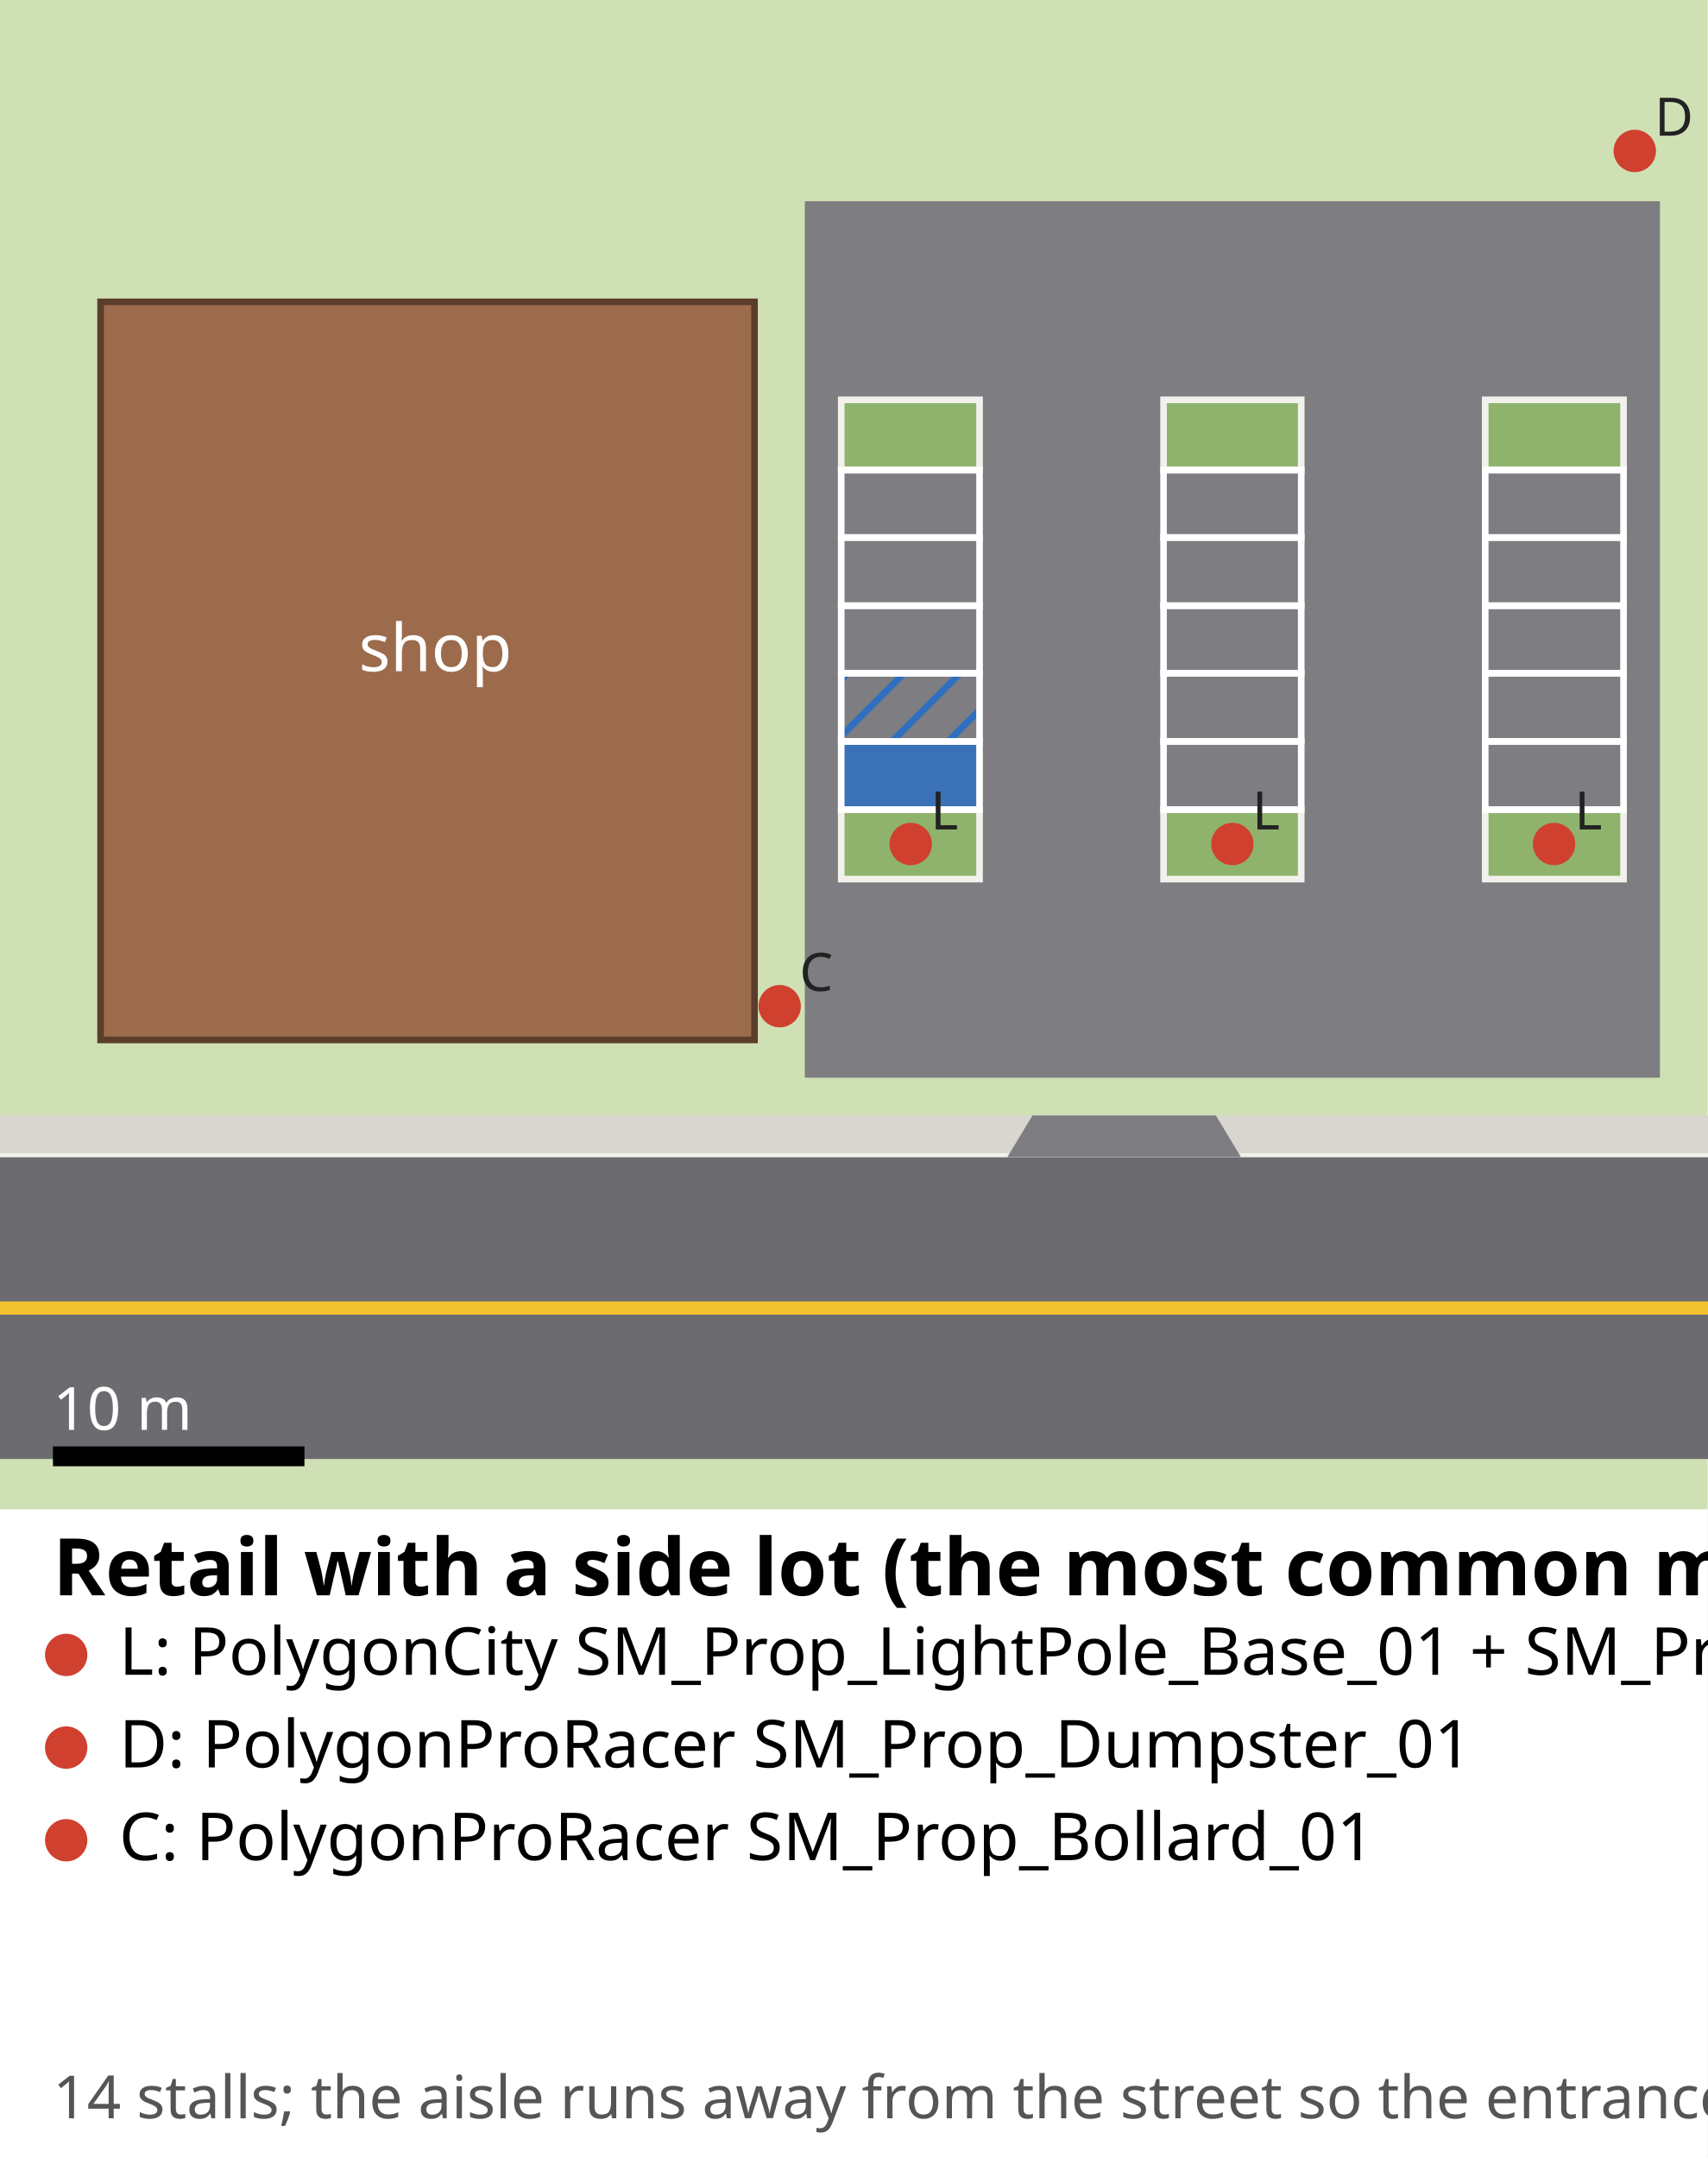
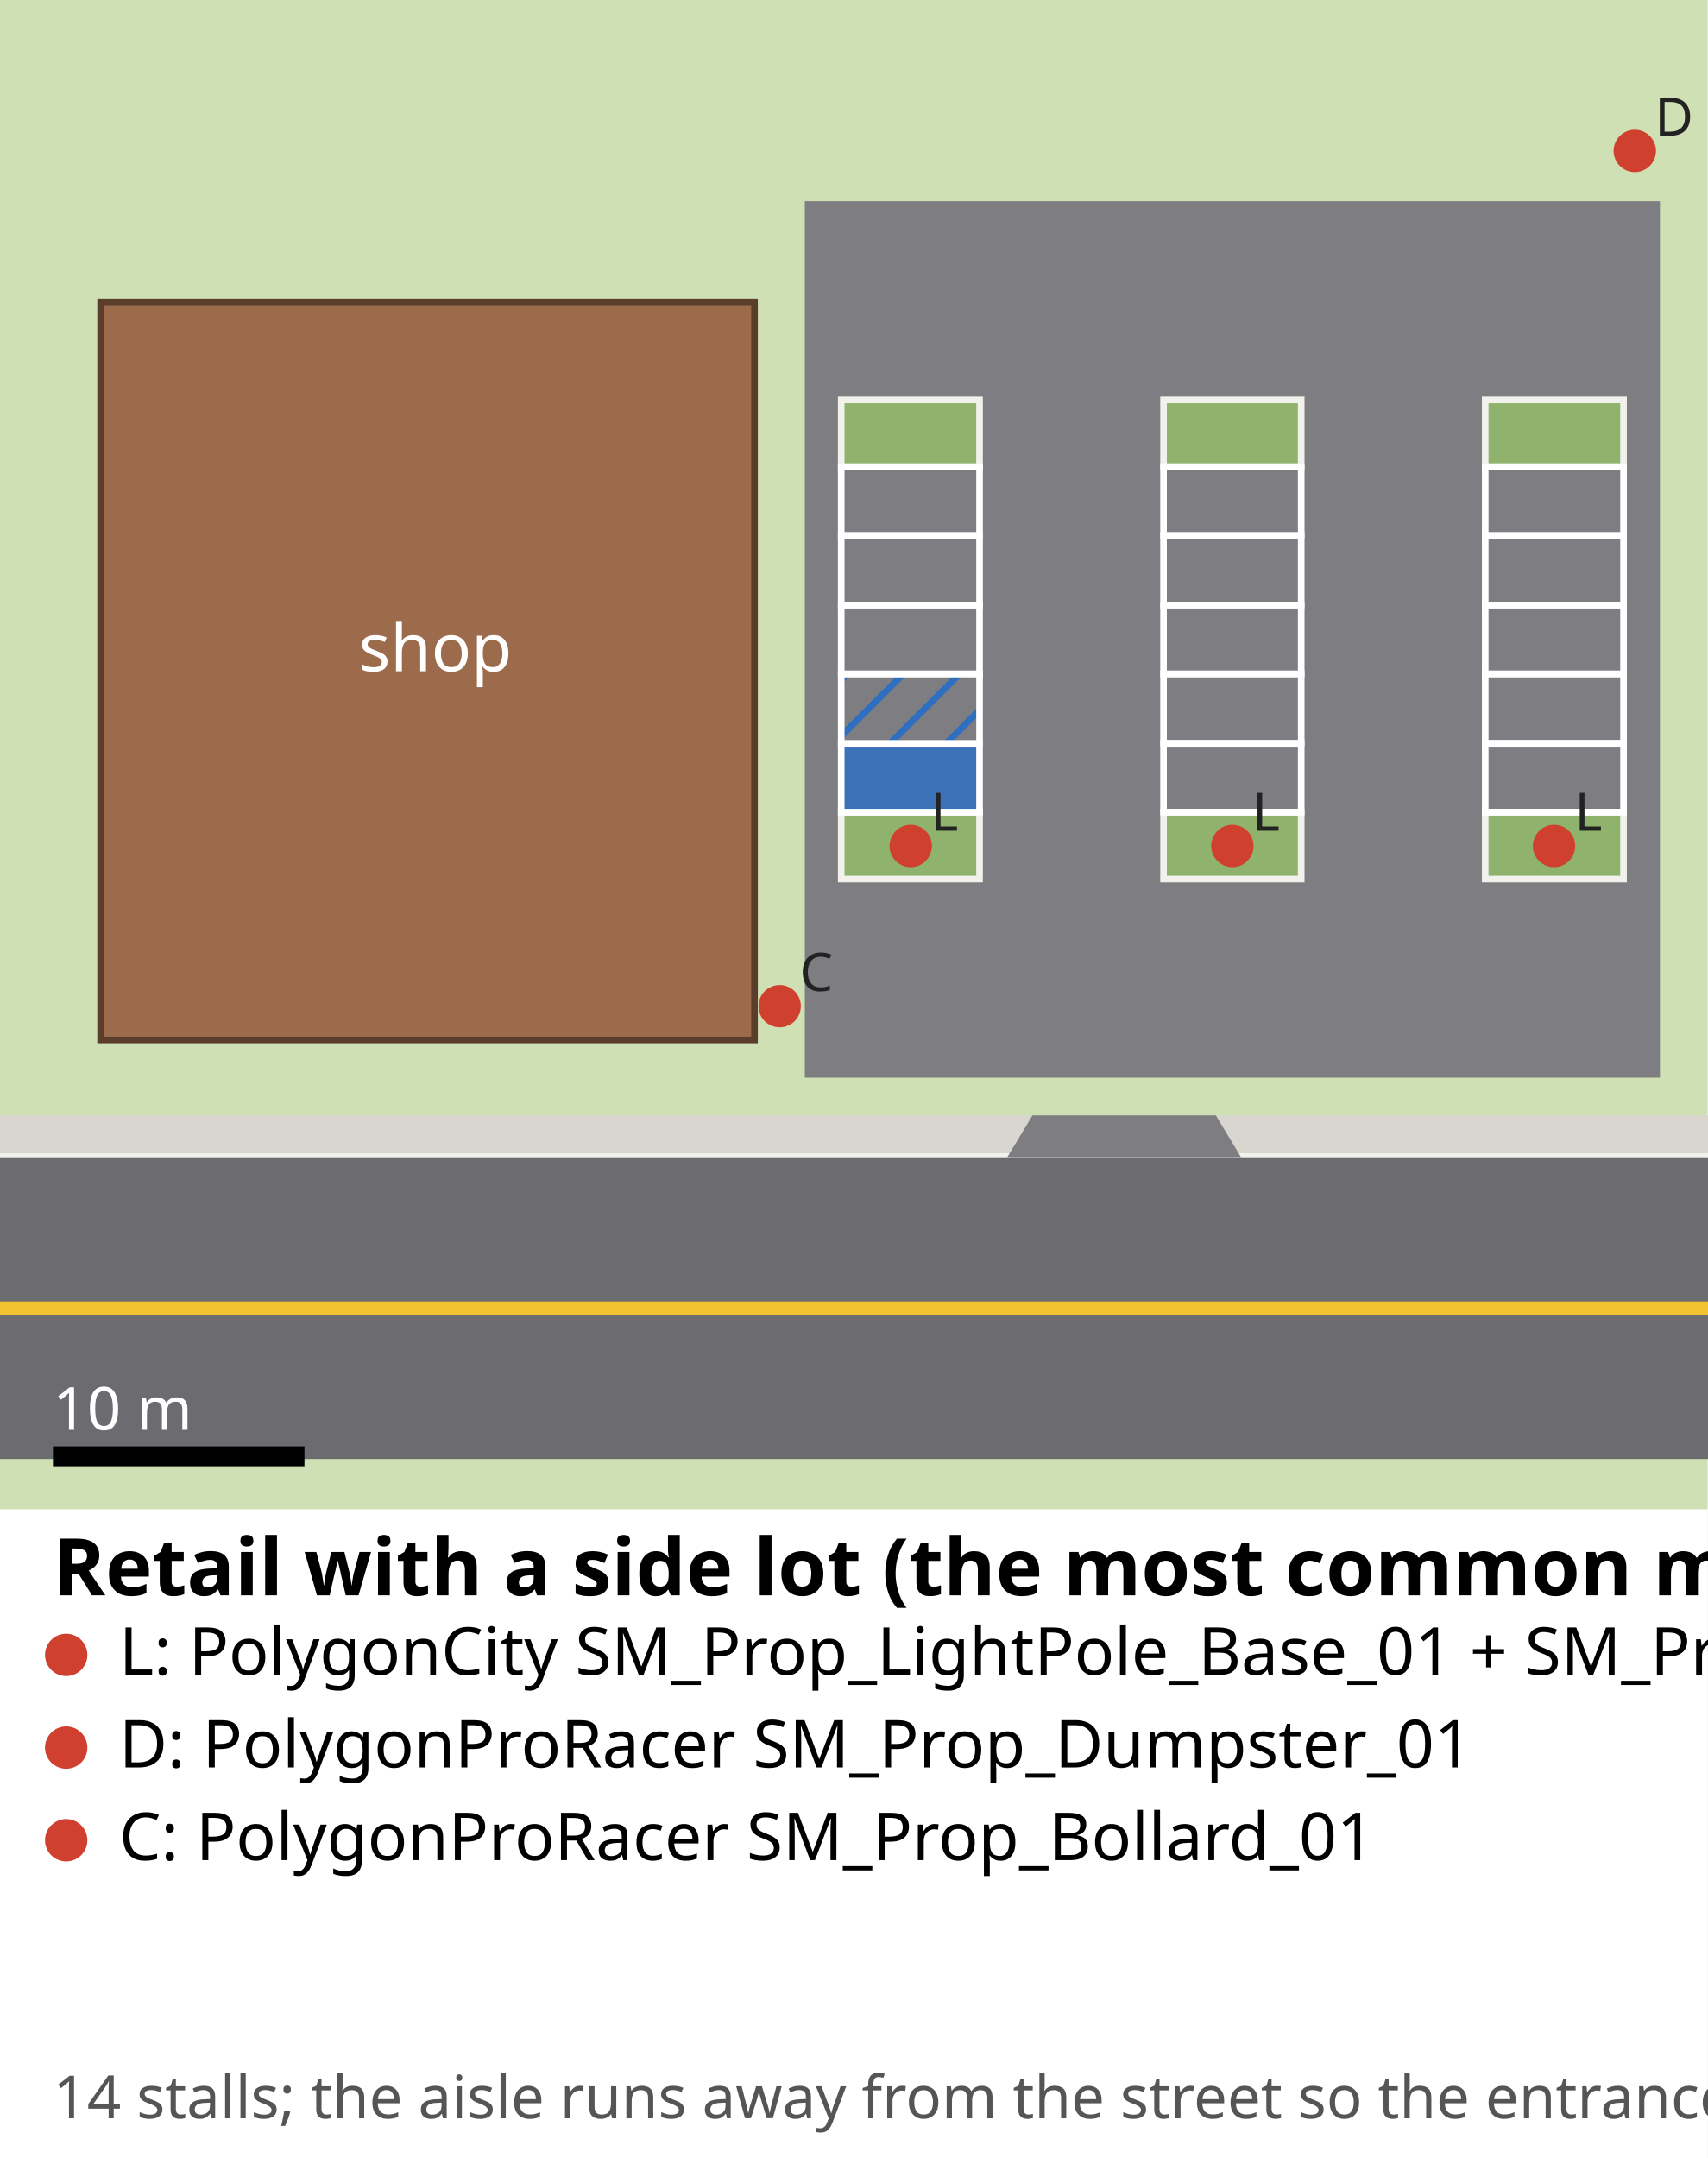
<svg xmlns="http://www.w3.org/2000/svg" width="258" height="326" viewBox="0 0 258 326">
  <defs>
    <pattern id="hatch" width="6" height="6" patternUnits="userSpaceOnUse" patternTransform="rotate(45)">
      <rect width="6" height="6" fill="#7d7d82" />
      <line x1="0" y1="0" x2="0" y2="6" stroke="#2f6fc0" stroke-width="2" />
    </pattern>
    <marker id="tick" viewBox="0 0 4 4" refX="2" refY="2" markerWidth="4" markerHeight="4">
      <rect width="4" height="4" fill="#333" />
    </marker>
  </defs>
  <rect width="100%" height="100%" fill="white" />
  <rect width="258" height="228" fill="#cfe0b4" />
  <polygon points="0.0,220.4 258.4,220.4 258.4,174.8 0.0,174.8" fill="#6b6b70" />
  <polyline points="0.0,197.2 258.4,197.2" fill="none" stroke="#f2c230" stroke-width="1.2" stroke-linejoin="round" />
  <polyline points="0.0,198.0 258.4,198.0" fill="none" stroke="#f2c230" stroke-width="1.2" stroke-linejoin="round" />
  <polygon points="0.0,174.8 258.4,174.8 258.4,174.2 0.0,174.2" fill="#f2f1ec" />
  <polygon points="0.0,174.2 258.4,174.2 258.4,168.5 0.0,168.5" fill="#d9d6cf" />
  <polygon points="15.2,157.1 114.0,157.1 114.0,45.6 15.2,45.6" fill="#9c6b4c" stroke="#5b3d2b" stroke-width="1" />
  <text x="54.2" y="101.4" font-size="10" font-family="sans-serif" fill="#fff">shop</text>
  <polygon points="121.6,162.8 250.8,162.8 250.8,30.4 121.6,30.4" fill="#7d7d82" />
-   <polygon points="127.1,132.8 148.0,132.8 148.0,122.3 127.1,122.3" fill="#8fb36c" stroke="#f2f1ec" stroke-width="1" />
-   <polygon points="127.1,71.0 148.0,71.0 148.0,60.4 127.1,60.4" fill="#8fb36c" stroke="#f2f1ec" stroke-width="1" />
-   <polygon points="175.8,132.8 196.6,132.8 196.6,122.3 175.8,122.3" fill="#8fb36c" stroke="#f2f1ec" stroke-width="1" />
-   <polygon points="175.8,71.0 196.6,71.0 196.6,60.4 175.8,60.4" fill="#8fb36c" stroke="#f2f1ec" stroke-width="1" />
-   <polygon points="224.4,132.8 245.3,132.8 245.3,122.3 224.4,122.3" fill="#8fb36c" stroke="#f2f1ec" stroke-width="1" />
-   <polygon points="224.4,71.0 245.3,71.0 245.3,60.4 224.4,60.4" fill="#8fb36c" stroke="#f2f1ec" stroke-width="1" />
-   <polygon points="127.1,122.3 148.0,122.3 148.0,112.0 127.1,112.0" fill="#2f6fc0" fill-opacity="0.85" />
-   <polygon points="127.1,122.3 148.0,122.3 148.0,112.0 127.1,112.0" fill="none" stroke="#ffffff" stroke-width="1" />
-   <polygon points="127.1,112.0 148.0,112.0 148.0,101.7 127.1,101.7" fill="url(#hatch)" />
-   <polygon points="127.1,112.0 148.0,112.0 148.0,101.7 127.1,101.7" fill="none" stroke="#ffffff" stroke-width="1" />
-   <polygon points="127.1,101.7 148.0,101.7 148.0,91.5 127.1,91.5" fill="none" stroke="#ffffff" stroke-width="1" />
-   <polygon points="127.1,91.5 148.0,91.5 148.0,81.2 127.1,81.2" fill="none" stroke="#ffffff" stroke-width="1" />
-   <polygon points="127.1,81.2 148.0,81.2 148.0,71.0 127.1,71.0" fill="none" stroke="#ffffff" stroke-width="1" />
-   <polygon points="175.8,122.3 196.6,122.3 196.6,112.0 175.8,112.0" fill="none" stroke="#ffffff" stroke-width="1" />
-   <polygon points="175.8,112.0 196.6,112.0 196.6,101.7 175.8,101.7" fill="none" stroke="#ffffff" stroke-width="1" />
-   <polygon points="175.8,101.7 196.6,101.7 196.6,91.5 175.8,91.5" fill="none" stroke="#ffffff" stroke-width="1" />
-   <polygon points="175.8,91.5 196.6,91.5 196.6,81.2 175.8,81.2" fill="none" stroke="#ffffff" stroke-width="1" />
-   <polygon points="175.8,81.2 196.6,81.2 196.6,71.0 175.8,71.0" fill="none" stroke="#ffffff" stroke-width="1" />
-   <polygon points="224.4,122.3 245.3,122.3 245.3,112.0 224.4,112.0" fill="none" stroke="#ffffff" stroke-width="1" />
-   <polygon points="224.4,112.0 245.3,112.0 245.3,101.7 224.4,101.7" fill="none" stroke="#ffffff" stroke-width="1" />
-   <polygon points="224.4,101.7 245.3,101.7 245.3,91.5 224.4,91.5" fill="none" stroke="#ffffff" stroke-width="1" />
-   <polygon points="224.4,91.5 245.3,91.5 245.3,81.2 224.4,81.2" fill="none" stroke="#ffffff" stroke-width="1" />
-   <polygon points="224.4,81.2 245.3,81.2 245.3,71.0 224.4,71.0" fill="none" stroke="#ffffff" stroke-width="1" />
-   <circle cx="137.6" cy="127.5" r="3.2" fill="#d0402f" />
-   <text x="140.6" y="125.3" font-size="8" font-family="sans-serif" fill="#222">L</text>
-   <circle cx="186.2" cy="127.5" r="3.2" fill="#d0402f" />
-   <text x="189.2" y="125.3" font-size="8" font-family="sans-serif" fill="#222">L</text>
-   <circle cx="234.8" cy="127.5" r="3.2" fill="#d0402f" />
-   <text x="237.9" y="125.3" font-size="8" font-family="sans-serif" fill="#222">L</text>
+   <polygon points="127.1,132.8 148.0,132.8 148.0,122.7 127.1,122.7" fill="#8fb36c" stroke="#f2f1ec" stroke-width="1" />
+   <polygon points="127.1,70.5 148.0,70.5 148.0,60.4 127.1,60.4" fill="#8fb36c" stroke="#f2f1ec" stroke-width="1" />
+   <polygon points="175.8,132.8 196.6,132.8 196.6,122.7 175.8,122.7" fill="#8fb36c" stroke="#f2f1ec" stroke-width="1" />
+   <polygon points="175.8,70.5 196.6,70.5 196.6,60.4 175.8,60.4" fill="#8fb36c" stroke="#f2f1ec" stroke-width="1" />
+   <polygon points="224.4,132.8 245.3,132.8 245.3,122.7 224.4,122.7" fill="#8fb36c" stroke="#f2f1ec" stroke-width="1" />
+   <polygon points="224.4,70.5 245.3,70.5 245.3,60.4 224.4,60.4" fill="#8fb36c" stroke="#f2f1ec" stroke-width="1" />
+   <polygon points="127.1,122.7 148.0,122.7 148.0,112.3 127.1,112.3" fill="#2f6fc0" fill-opacity="0.85" />
+   <polygon points="127.1,122.7 148.0,122.7 148.0,112.3 127.1,112.3" fill="none" stroke="#ffffff" stroke-width="1" />
+   <polygon points="127.1,112.3 148.0,112.3 148.0,101.8 127.1,101.8" fill="url(#hatch)" />
+   <polygon points="127.1,112.3 148.0,112.3 148.0,101.8 127.1,101.8" fill="none" stroke="#ffffff" stroke-width="1" />
+   <polygon points="127.1,101.8 148.0,101.8 148.0,91.4 127.1,91.4" fill="none" stroke="#ffffff" stroke-width="1" />
+   <polygon points="127.1,91.4 148.0,91.4 148.0,80.9 127.1,80.9" fill="none" stroke="#ffffff" stroke-width="1" />
+   <polygon points="127.1,80.9 148.0,80.9 148.0,70.5 127.1,70.5" fill="none" stroke="#ffffff" stroke-width="1" />
+   <polygon points="175.8,122.7 196.6,122.7 196.6,112.3 175.8,112.3" fill="none" stroke="#ffffff" stroke-width="1" />
+   <polygon points="175.8,112.3 196.6,112.3 196.6,101.8 175.8,101.8" fill="none" stroke="#ffffff" stroke-width="1" />
+   <polygon points="175.8,101.8 196.6,101.8 196.6,91.4 175.8,91.4" fill="none" stroke="#ffffff" stroke-width="1" />
+   <polygon points="175.8,91.4 196.6,91.4 196.6,80.9 175.8,80.9" fill="none" stroke="#ffffff" stroke-width="1" />
+   <polygon points="175.8,80.9 196.6,80.9 196.6,70.5 175.8,70.5" fill="none" stroke="#ffffff" stroke-width="1" />
+   <polygon points="224.4,122.7 245.3,122.7 245.3,112.3 224.4,112.3" fill="none" stroke="#ffffff" stroke-width="1" />
+   <polygon points="224.4,112.3 245.3,112.3 245.3,101.8 224.4,101.8" fill="none" stroke="#ffffff" stroke-width="1" />
+   <polygon points="224.4,101.8 245.3,101.8 245.3,91.4 224.4,91.4" fill="none" stroke="#ffffff" stroke-width="1" />
+   <polygon points="224.4,91.4 245.3,91.4 245.3,80.9 224.4,80.9" fill="none" stroke="#ffffff" stroke-width="1" />
+   <polygon points="224.4,80.9 245.3,80.9 245.3,70.5 224.4,70.5" fill="none" stroke="#ffffff" stroke-width="1" />
+   <circle cx="137.6" cy="127.8" r="3.2" fill="#d0402f" />
+   <text x="140.6" y="125.5" font-size="8" font-family="sans-serif" fill="#222">L</text>
+   <circle cx="186.2" cy="127.8" r="3.2" fill="#d0402f" />
+   <text x="189.2" y="125.5" font-size="8" font-family="sans-serif" fill="#222">L</text>
+   <circle cx="234.8" cy="127.8" r="3.2" fill="#d0402f" />
+   <text x="237.9" y="125.5" font-size="8" font-family="sans-serif" fill="#222">L</text>
  <polygon points="152.2,174.8 187.5,174.8 183.7,168.5 156.0,168.5" fill="#7d7d82" />
  <circle cx="247.0" cy="22.8" r="3.2" fill="#d0402f" />
  <text x="250.0" y="20.5" font-size="8" font-family="sans-serif" fill="#222">D</text>
  <circle cx="117.8" cy="152.0" r="3.2" fill="#d0402f" />
  <text x="120.8" y="149.7" font-size="8" font-family="sans-serif" fill="#222">C</text>
  <line x1="8" y1="220" x2="46" y2="220" stroke="#000" stroke-width="3" />
  <text x="8" y="216" font-size="9" font-family="sans-serif" fill="#fff">10 m</text>
  <text x="8" y="241" font-size="12" font-family="sans-serif" font-weight="bold">Retail with a side lot (the most common measured position)</text>
  <circle cx="10" cy="250" r="3.2" fill="#d0402f" />
  <text x="18" y="253" font-size="10" font-family="sans-serif">L: PolygonCity SM_Prop_LightPole_Base_01 + SM_Prop_LightPole_Lights_01</text>
  <circle cx="10" cy="264" r="3.2" fill="#d0402f" />
  <text x="18" y="267" font-size="10" font-family="sans-serif">D: PolygonProRacer SM_Prop_Dumpster_01</text>
  <circle cx="10" cy="278" r="3.2" fill="#d0402f" />
  <text x="18" y="281" font-size="10" font-family="sans-serif">C: PolygonProRacer SM_Prop_Bollard_01</text>
  <text x="8" y="320" font-size="9" font-family="sans-serif" fill="#555">14 stalls; the aisle runs away from the street so the entrance leads straight in; accessible stalls by the side door.</text>
</svg>
